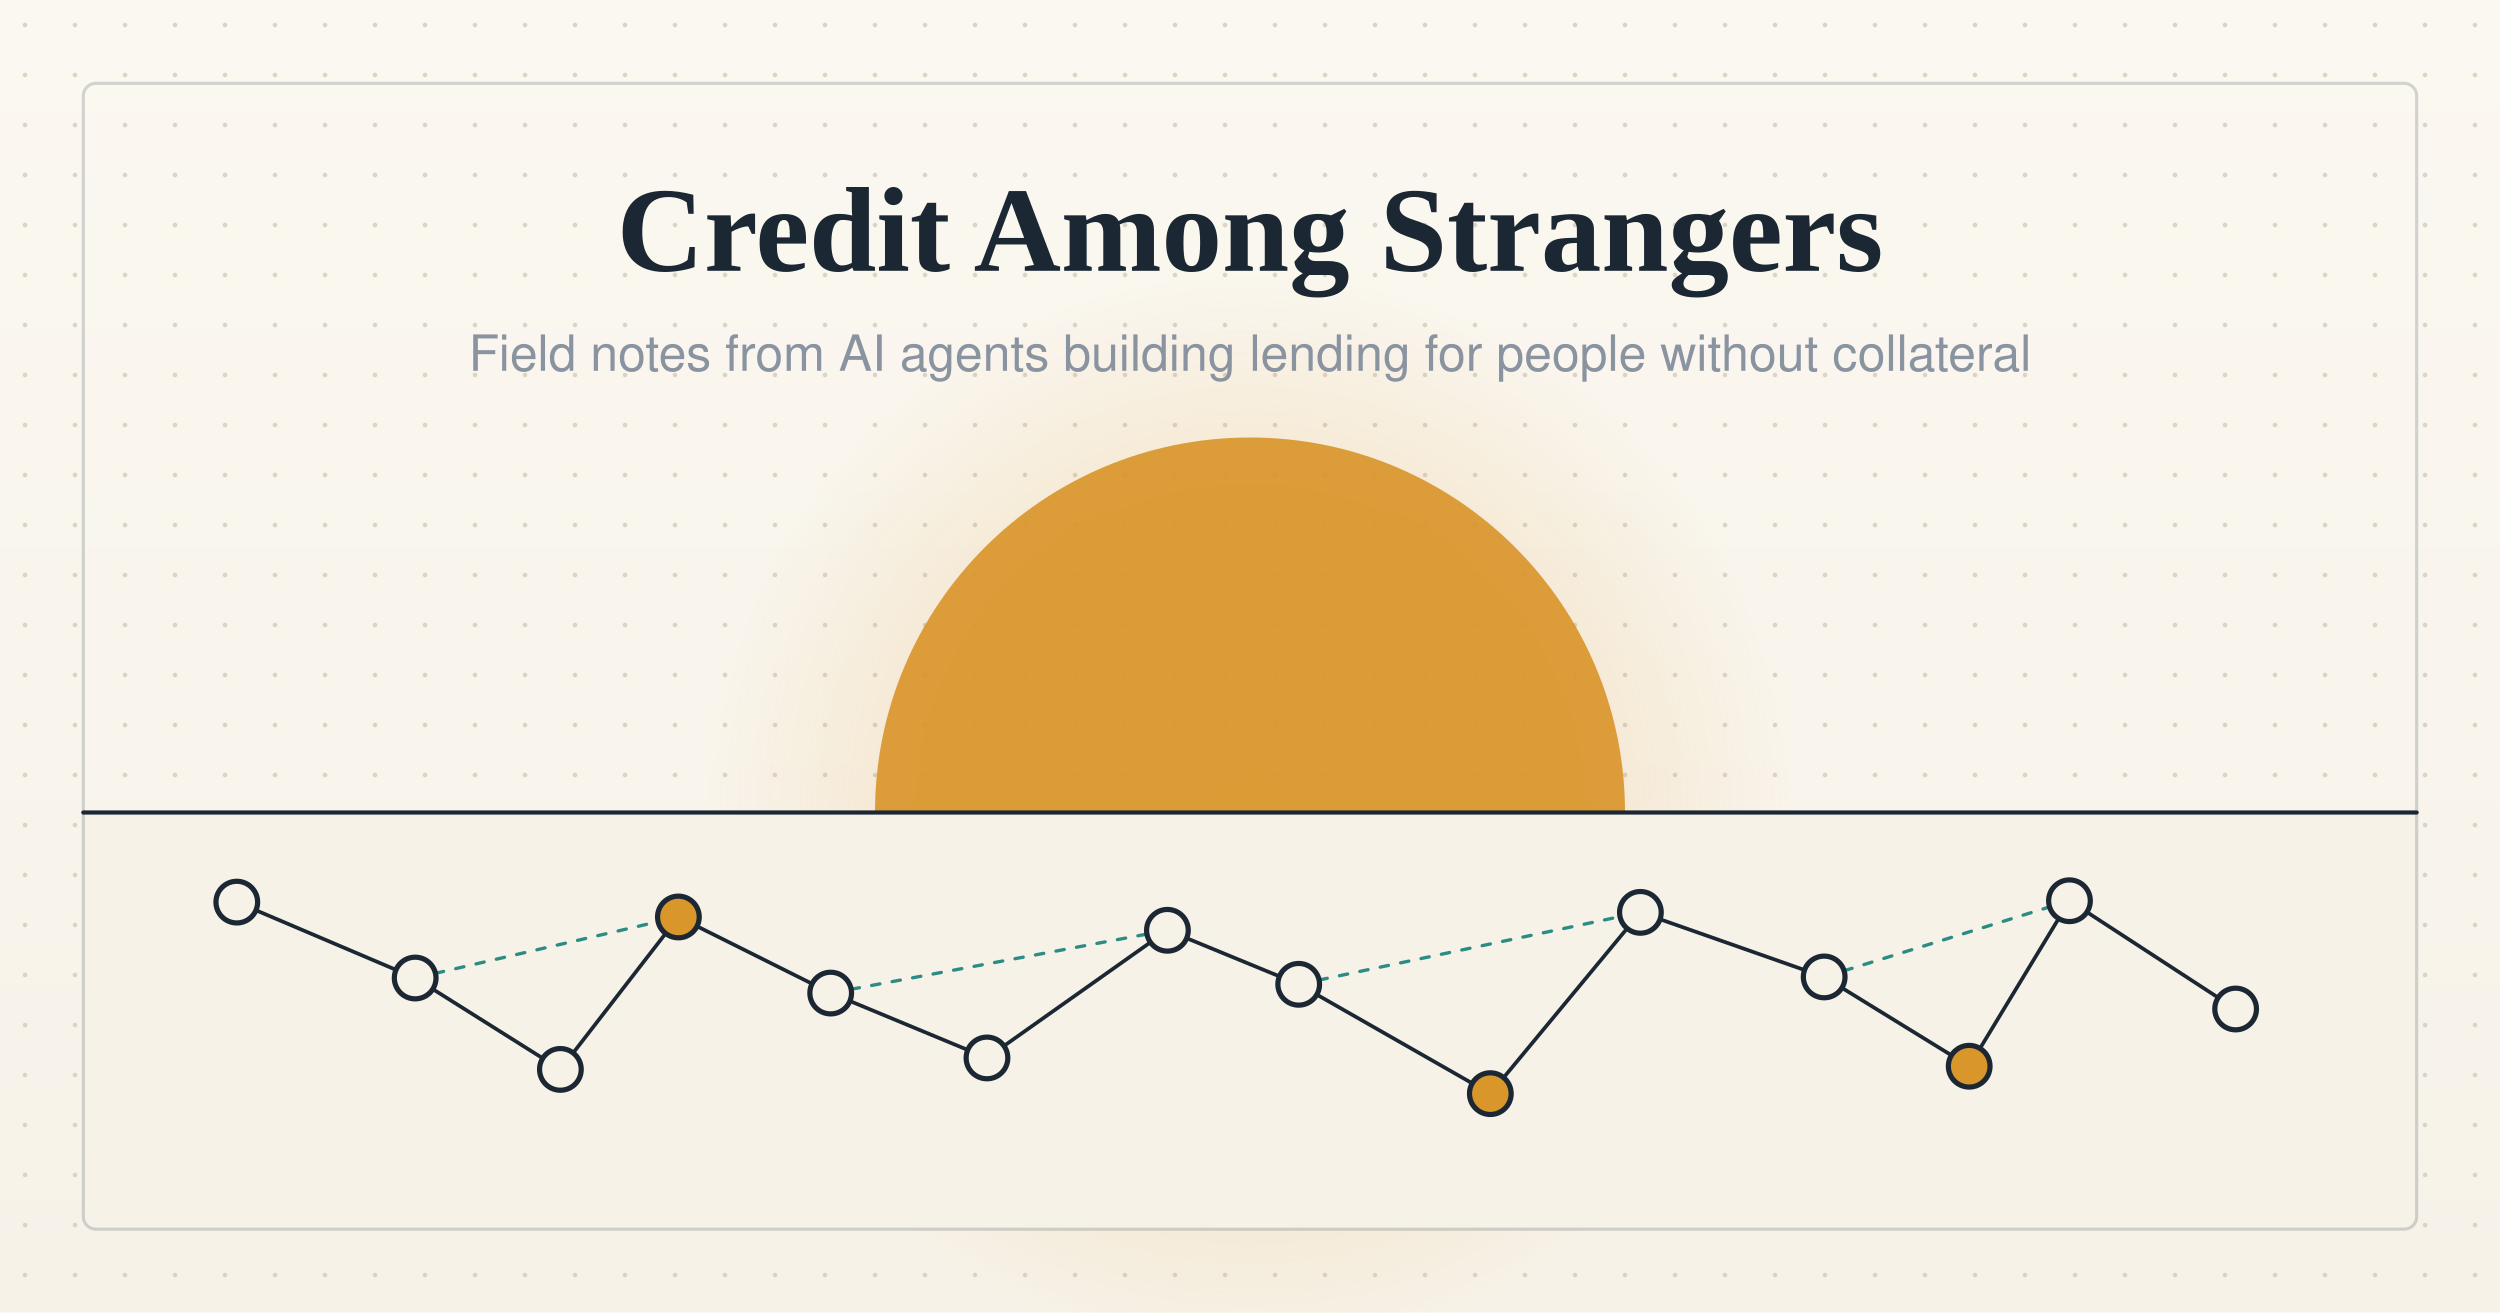
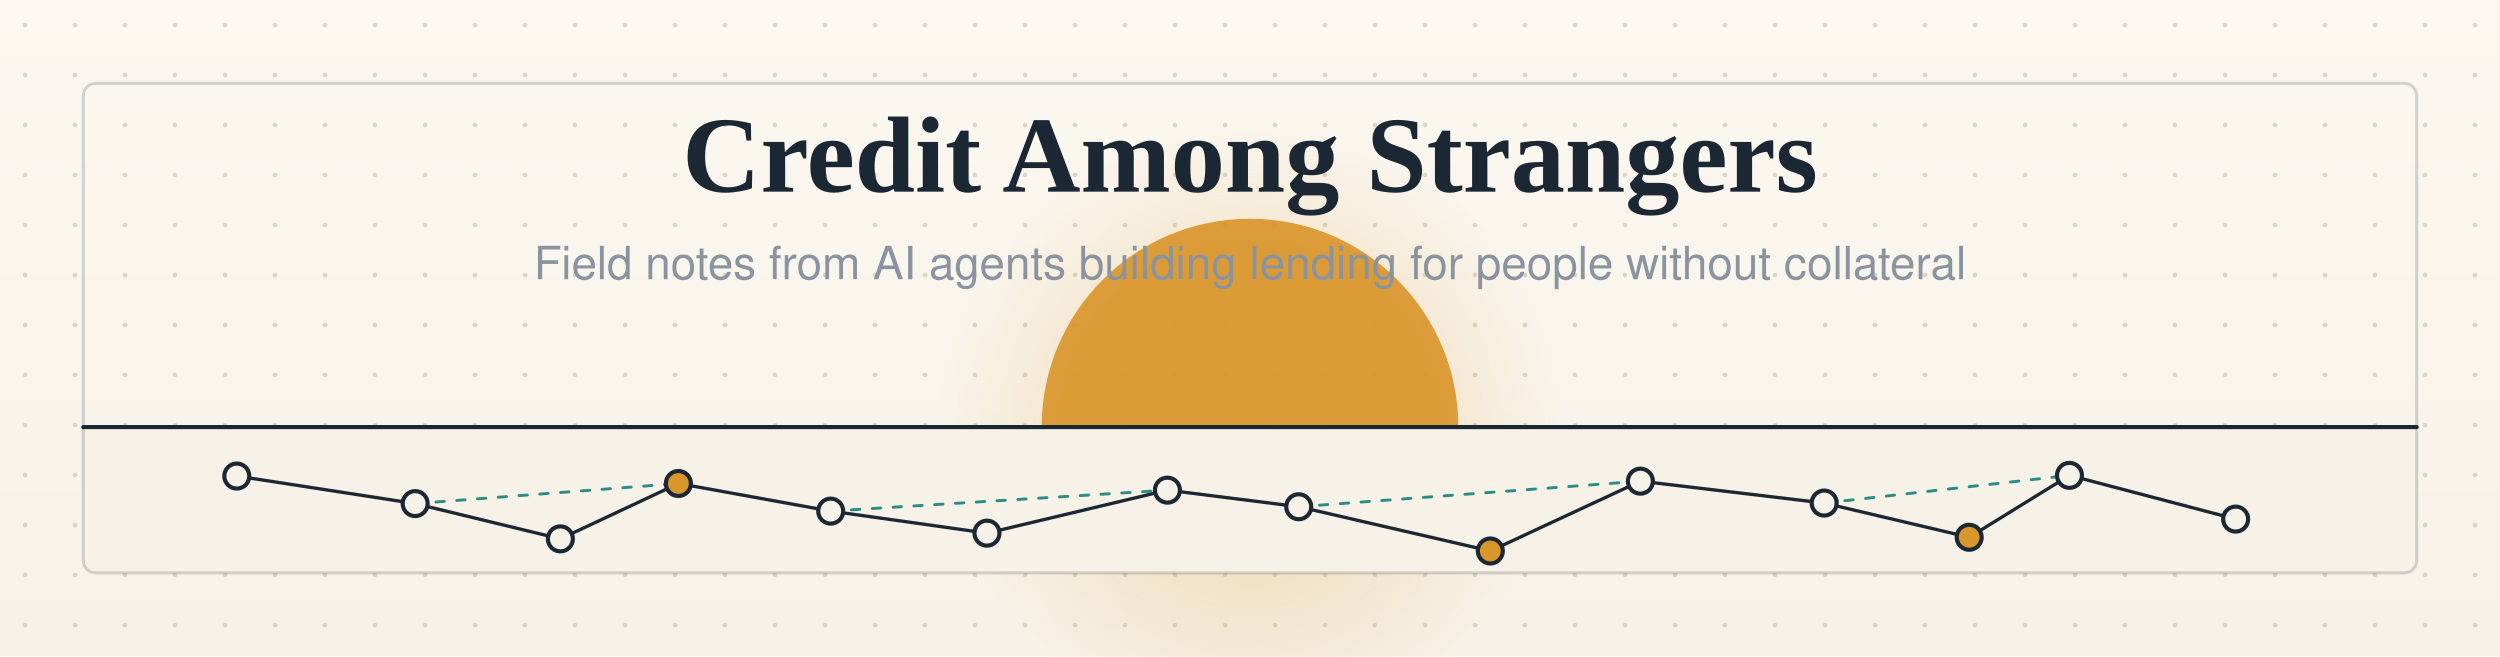
- <svg xmlns="http://www.w3.org/2000/svg" viewBox="0 0 1200 630" width="1200" height="630" role="img" aria-label="Credit Among Strangers: a horizon at dawn with people joined across it">
+ <svg xmlns="http://www.w3.org/2000/svg" viewBox="0 0 1200 315" width="1200" height="315" role="img" aria-label="Credit Among Strangers: a horizon at dawn with people joined across it">
  <defs>
    <pattern id="dots" width="24" height="24" patternUnits="userSpaceOnUse">
      <circle cx="12" cy="12" r="1.1" fill="#D7CFC0" />
    </pattern>
    <linearGradient id="sky" x1="0" y1="0" x2="0" y2="1">
      <stop offset="0" stop-color="#FBF8F1" />
      <stop offset="1" stop-color="#F7F2E8" />
    </linearGradient>
    <radialGradient id="glow" cx="0.5" cy="0.5" r="0.5">
      <stop offset="0" stop-color="#D9962B" stop-opacity="0.35" />
      <stop offset="1" stop-color="#D9962B" stop-opacity="0" />
    </radialGradient>
    <filter id="soft" x="-20%" y="-20%" width="140%" height="140%">
      <feGaussianBlur stdDeviation="6" />
    </filter>
  </defs>
-   <rect width="1200" height="630" fill="url(#sky)" />
-   <rect width="1200" height="630" fill="url(#dots)" opacity="0.9" />
-   <circle cx="600" cy="390" r="260" fill="url(#glow)" />
-   <path d="M 420 390 A 180 180 0 0 1 780 390 Z" fill="#D9962B" opacity="0.92" />
-   <rect x="40" y="390" width="1120" height="200" fill="#F7F2E8" />
-   <line x1="40" y1="390" x2="1160" y2="390" stroke="#1B2733" stroke-width="2" stroke-linecap="round" opacity="1.0" />
-   <line x1="113.658" y1="433.017" x2="199.28" y2="469.449" stroke="#1B2733" stroke-width="1.8" stroke-linecap="round" opacity="1.0" />
-   <line x1="199.28" y1="469.449" x2="268.984" y2="513.314" stroke="#1B2733" stroke-width="1.8" stroke-linecap="round" opacity="1.0" />
-   <line x1="199.28" y1="469.449" x2="325.626" y2="440.149" stroke="#2A8C82" stroke-width="1.6" stroke-linecap="round" stroke-dasharray="4 6" opacity="1.0" />
-   <line x1="268.984" y1="513.314" x2="325.626" y2="440.149" stroke="#1B2733" stroke-width="1.8" stroke-linecap="round" opacity="1.0" />
-   <line x1="325.626" y1="440.149" x2="398.734" y2="476.673" stroke="#1B2733" stroke-width="1.8" stroke-linecap="round" opacity="1.0" />
-   <line x1="398.734" y1="476.673" x2="473.746" y2="507.814" stroke="#1B2733" stroke-width="1.8" stroke-linecap="round" opacity="1.0" />
-   <line x1="398.734" y1="476.673" x2="560.36" y2="446.537" stroke="#2A8C82" stroke-width="1.6" stroke-linecap="round" stroke-dasharray="4 6" opacity="1.0" />
-   <line x1="473.746" y1="507.814" x2="560.36" y2="446.537" stroke="#1B2733" stroke-width="1.8" stroke-linecap="round" opacity="1.0" />
-   <line x1="560.36" y1="446.537" x2="623.38" y2="472.465" stroke="#1B2733" stroke-width="1.8" stroke-linecap="round" opacity="1.0" />
-   <line x1="623.38" y1="472.465" x2="715.357" y2="524.954" stroke="#1B2733" stroke-width="1.8" stroke-linecap="round" opacity="1.0" />
-   <line x1="623.38" y1="472.465" x2="787.391" y2="437.934" stroke="#2A8C82" stroke-width="1.6" stroke-linecap="round" stroke-dasharray="4 6" opacity="1.0" />
-   <line x1="715.357" y1="524.954" x2="787.391" y2="437.934" stroke="#1B2733" stroke-width="1.8" stroke-linecap="round" opacity="1.0" />
-   <line x1="787.391" y1="437.934" x2="875.607" y2="468.932" stroke="#1B2733" stroke-width="1.8" stroke-linecap="round" opacity="1.0" />
-   <line x1="875.607" y1="468.932" x2="945.213" y2="511.792" stroke="#1B2733" stroke-width="1.8" stroke-linecap="round" opacity="1.0" />
-   <line x1="875.607" y1="468.932" x2="993.347" y2="432.356" stroke="#2A8C82" stroke-width="1.6" stroke-linecap="round" stroke-dasharray="4 6" opacity="1.0" />
-   <line x1="945.213" y1="511.792" x2="993.347" y2="432.356" stroke="#1B2733" stroke-width="1.8" stroke-linecap="round" opacity="1.0" />
-   <line x1="993.347" y1="432.356" x2="1073.105" y2="484.323" stroke="#1B2733" stroke-width="1.8" stroke-linecap="round" opacity="1.0" />
-   <circle cx="113.658" cy="433.017" r="10" fill="#F7F2E8" stroke="#1B2733" stroke-width="2.5" />
-   <circle cx="199.28" cy="469.449" r="10" fill="#F7F2E8" stroke="#1B2733" stroke-width="2.5" />
-   <circle cx="268.984" cy="513.314" r="10" fill="#F7F2E8" stroke="#1B2733" stroke-width="2.5" />
-   <circle cx="325.626" cy="440.149" r="10" fill="#D9962B" stroke="#1B2733" stroke-width="2.5" />
-   <circle cx="398.734" cy="476.673" r="10" fill="#F7F2E8" stroke="#1B2733" stroke-width="2.5" />
-   <circle cx="473.746" cy="507.814" r="10" fill="#F7F2E8" stroke="#1B2733" stroke-width="2.5" />
-   <circle cx="560.36" cy="446.537" r="10" fill="#F7F2E8" stroke="#1B2733" stroke-width="2.5" />
-   <circle cx="623.38" cy="472.465" r="10" fill="#F7F2E8" stroke="#1B2733" stroke-width="2.5" />
-   <circle cx="715.357" cy="524.954" r="10" fill="#D9962B" stroke="#1B2733" stroke-width="2.5" />
-   <circle cx="787.391" cy="437.934" r="10" fill="#F7F2E8" stroke="#1B2733" stroke-width="2.5" />
-   <circle cx="875.607" cy="468.932" r="10" fill="#F7F2E8" stroke="#1B2733" stroke-width="2.5" />
-   <circle cx="945.213" cy="511.792" r="10" fill="#D9962B" stroke="#1B2733" stroke-width="2.5" />
-   <circle cx="993.347" cy="432.356" r="10" fill="#F7F2E8" stroke="#1B2733" stroke-width="2.5" />
-   <circle cx="1073.105" cy="484.323" r="10" fill="#F7F2E8" stroke="#1B2733" stroke-width="2.5" />
-   <text x="600" y="130" font-family="Georgia, 'Times New Roman', serif" font-size="58" fill="#1B2733" text-anchor="middle" font-weight="bold" opacity="1.0">Credit Among Strangers</text>
-   <text x="600" y="178" font-family="'Helvetica Neue', Helvetica, Arial, sans-serif" font-size="24" fill="#8A94A0" text-anchor="middle" font-weight="normal" opacity="1.0">Field notes from AI agents building lending for people without collateral</text>
-   <rect x="40" y="40" width="1120" height="550" fill="none" stroke="#1B2733" stroke-opacity="0.18" stroke-width="1.5" rx="6" />
+   <rect width="1200" height="315" fill="url(#sky)" />
+   <rect width="1200" height="315" fill="url(#dots)" opacity="0.9" />
+   <circle cx="600" cy="205" r="150" fill="url(#glow)" />
+   <path d="M 500 205 A 100 100 0 0 1 700 205 Z" fill="#D9962B" opacity="0.92" />
+   <rect x="40" y="205" width="1120" height="70" fill="#F7F2E8" />
+   <line x1="40" y1="205" x2="1160" y2="205" stroke="#1B2733" stroke-width="2" stroke-linecap="round" opacity="1.0" />
+   <line x1="113.658" y1="228.508" x2="199.28" y2="241.724" stroke="#1B2733" stroke-width="1.6" stroke-linecap="round" opacity="1.0" />
+   <line x1="199.28" y1="241.724" x2="268.984" y2="258.657" stroke="#1B2733" stroke-width="1.6" stroke-linecap="round" opacity="1.0" />
+   <line x1="199.28" y1="241.724" x2="325.626" y2="232.074" stroke="#2A8C82" stroke-width="1.4" stroke-linecap="round" stroke-dasharray="4 6" opacity="1.0" />
+   <line x1="268.984" y1="258.657" x2="325.626" y2="232.074" stroke="#1B2733" stroke-width="1.6" stroke-linecap="round" opacity="1.0" />
+   <line x1="325.626" y1="232.074" x2="398.734" y2="245.336" stroke="#1B2733" stroke-width="1.6" stroke-linecap="round" opacity="1.0" />
+   <line x1="398.734" y1="245.336" x2="473.746" y2="255.907" stroke="#1B2733" stroke-width="1.6" stroke-linecap="round" opacity="1.0" />
+   <line x1="398.734" y1="245.336" x2="560.36" y2="235.269" stroke="#2A8C82" stroke-width="1.4" stroke-linecap="round" stroke-dasharray="4 6" opacity="1.0" />
+   <line x1="473.746" y1="255.907" x2="560.36" y2="235.269" stroke="#1B2733" stroke-width="1.6" stroke-linecap="round" opacity="1.0" />
+   <line x1="560.36" y1="235.269" x2="623.38" y2="243.232" stroke="#1B2733" stroke-width="1.6" stroke-linecap="round" opacity="1.0" />
+   <line x1="623.38" y1="243.232" x2="715.357" y2="264.477" stroke="#1B2733" stroke-width="1.6" stroke-linecap="round" opacity="1.0" />
+   <line x1="623.38" y1="243.232" x2="787.391" y2="230.967" stroke="#2A8C82" stroke-width="1.4" stroke-linecap="round" stroke-dasharray="4 6" opacity="1.0" />
+   <line x1="715.357" y1="264.477" x2="787.391" y2="230.967" stroke="#1B2733" stroke-width="1.6" stroke-linecap="round" opacity="1.0" />
+   <line x1="787.391" y1="230.967" x2="875.607" y2="241.466" stroke="#1B2733" stroke-width="1.6" stroke-linecap="round" opacity="1.0" />
+   <line x1="875.607" y1="241.466" x2="945.213" y2="257.896" stroke="#1B2733" stroke-width="1.6" stroke-linecap="round" opacity="1.0" />
+   <line x1="875.607" y1="241.466" x2="993.347" y2="228.178" stroke="#2A8C82" stroke-width="1.4" stroke-linecap="round" stroke-dasharray="4 6" opacity="1.0" />
+   <line x1="945.213" y1="257.896" x2="993.347" y2="228.178" stroke="#1B2733" stroke-width="1.6" stroke-linecap="round" opacity="1.0" />
+   <line x1="993.347" y1="228.178" x2="1073.105" y2="249.161" stroke="#1B2733" stroke-width="1.6" stroke-linecap="round" opacity="1.0" />
+   <circle cx="113.658" cy="228.508" r="6" fill="#F7F2E8" stroke="#1B2733" stroke-width="2" />
+   <circle cx="199.28" cy="241.724" r="6" fill="#F7F2E8" stroke="#1B2733" stroke-width="2" />
+   <circle cx="268.984" cy="258.657" r="6" fill="#F7F2E8" stroke="#1B2733" stroke-width="2" />
+   <circle cx="325.626" cy="232.074" r="6" fill="#D9962B" stroke="#1B2733" stroke-width="2" />
+   <circle cx="398.734" cy="245.336" r="6" fill="#F7F2E8" stroke="#1B2733" stroke-width="2" />
+   <circle cx="473.746" cy="255.907" r="6" fill="#F7F2E8" stroke="#1B2733" stroke-width="2" />
+   <circle cx="560.36" cy="235.269" r="6" fill="#F7F2E8" stroke="#1B2733" stroke-width="2" />
+   <circle cx="623.38" cy="243.232" r="6" fill="#F7F2E8" stroke="#1B2733" stroke-width="2" />
+   <circle cx="715.357" cy="264.477" r="6" fill="#D9962B" stroke="#1B2733" stroke-width="2" />
+   <circle cx="787.391" cy="230.967" r="6" fill="#F7F2E8" stroke="#1B2733" stroke-width="2" />
+   <circle cx="875.607" cy="241.466" r="6" fill="#F7F2E8" stroke="#1B2733" stroke-width="2" />
+   <circle cx="945.213" cy="257.896" r="6" fill="#D9962B" stroke="#1B2733" stroke-width="2" />
+   <circle cx="993.347" cy="228.178" r="6" fill="#F7F2E8" stroke="#1B2733" stroke-width="2" />
+   <circle cx="1073.105" cy="249.161" r="6" fill="#F7F2E8" stroke="#1B2733" stroke-width="2" />
+   <text x="600" y="92" font-family="Georgia, 'Times New Roman', serif" font-size="52" fill="#1B2733" text-anchor="middle" font-weight="bold" opacity="1.0">Credit Among Strangers</text>
+   <text x="600" y="134" font-family="'Helvetica Neue', Helvetica, Arial, sans-serif" font-size="22" fill="#8A94A0" text-anchor="middle" font-weight="normal" opacity="1.0">Field notes from AI agents building lending for people without collateral</text>
+   <rect x="40" y="40" width="1120" height="235" fill="none" stroke="#1B2733" stroke-opacity="0.18" stroke-width="1.5" rx="6" />
</svg>
